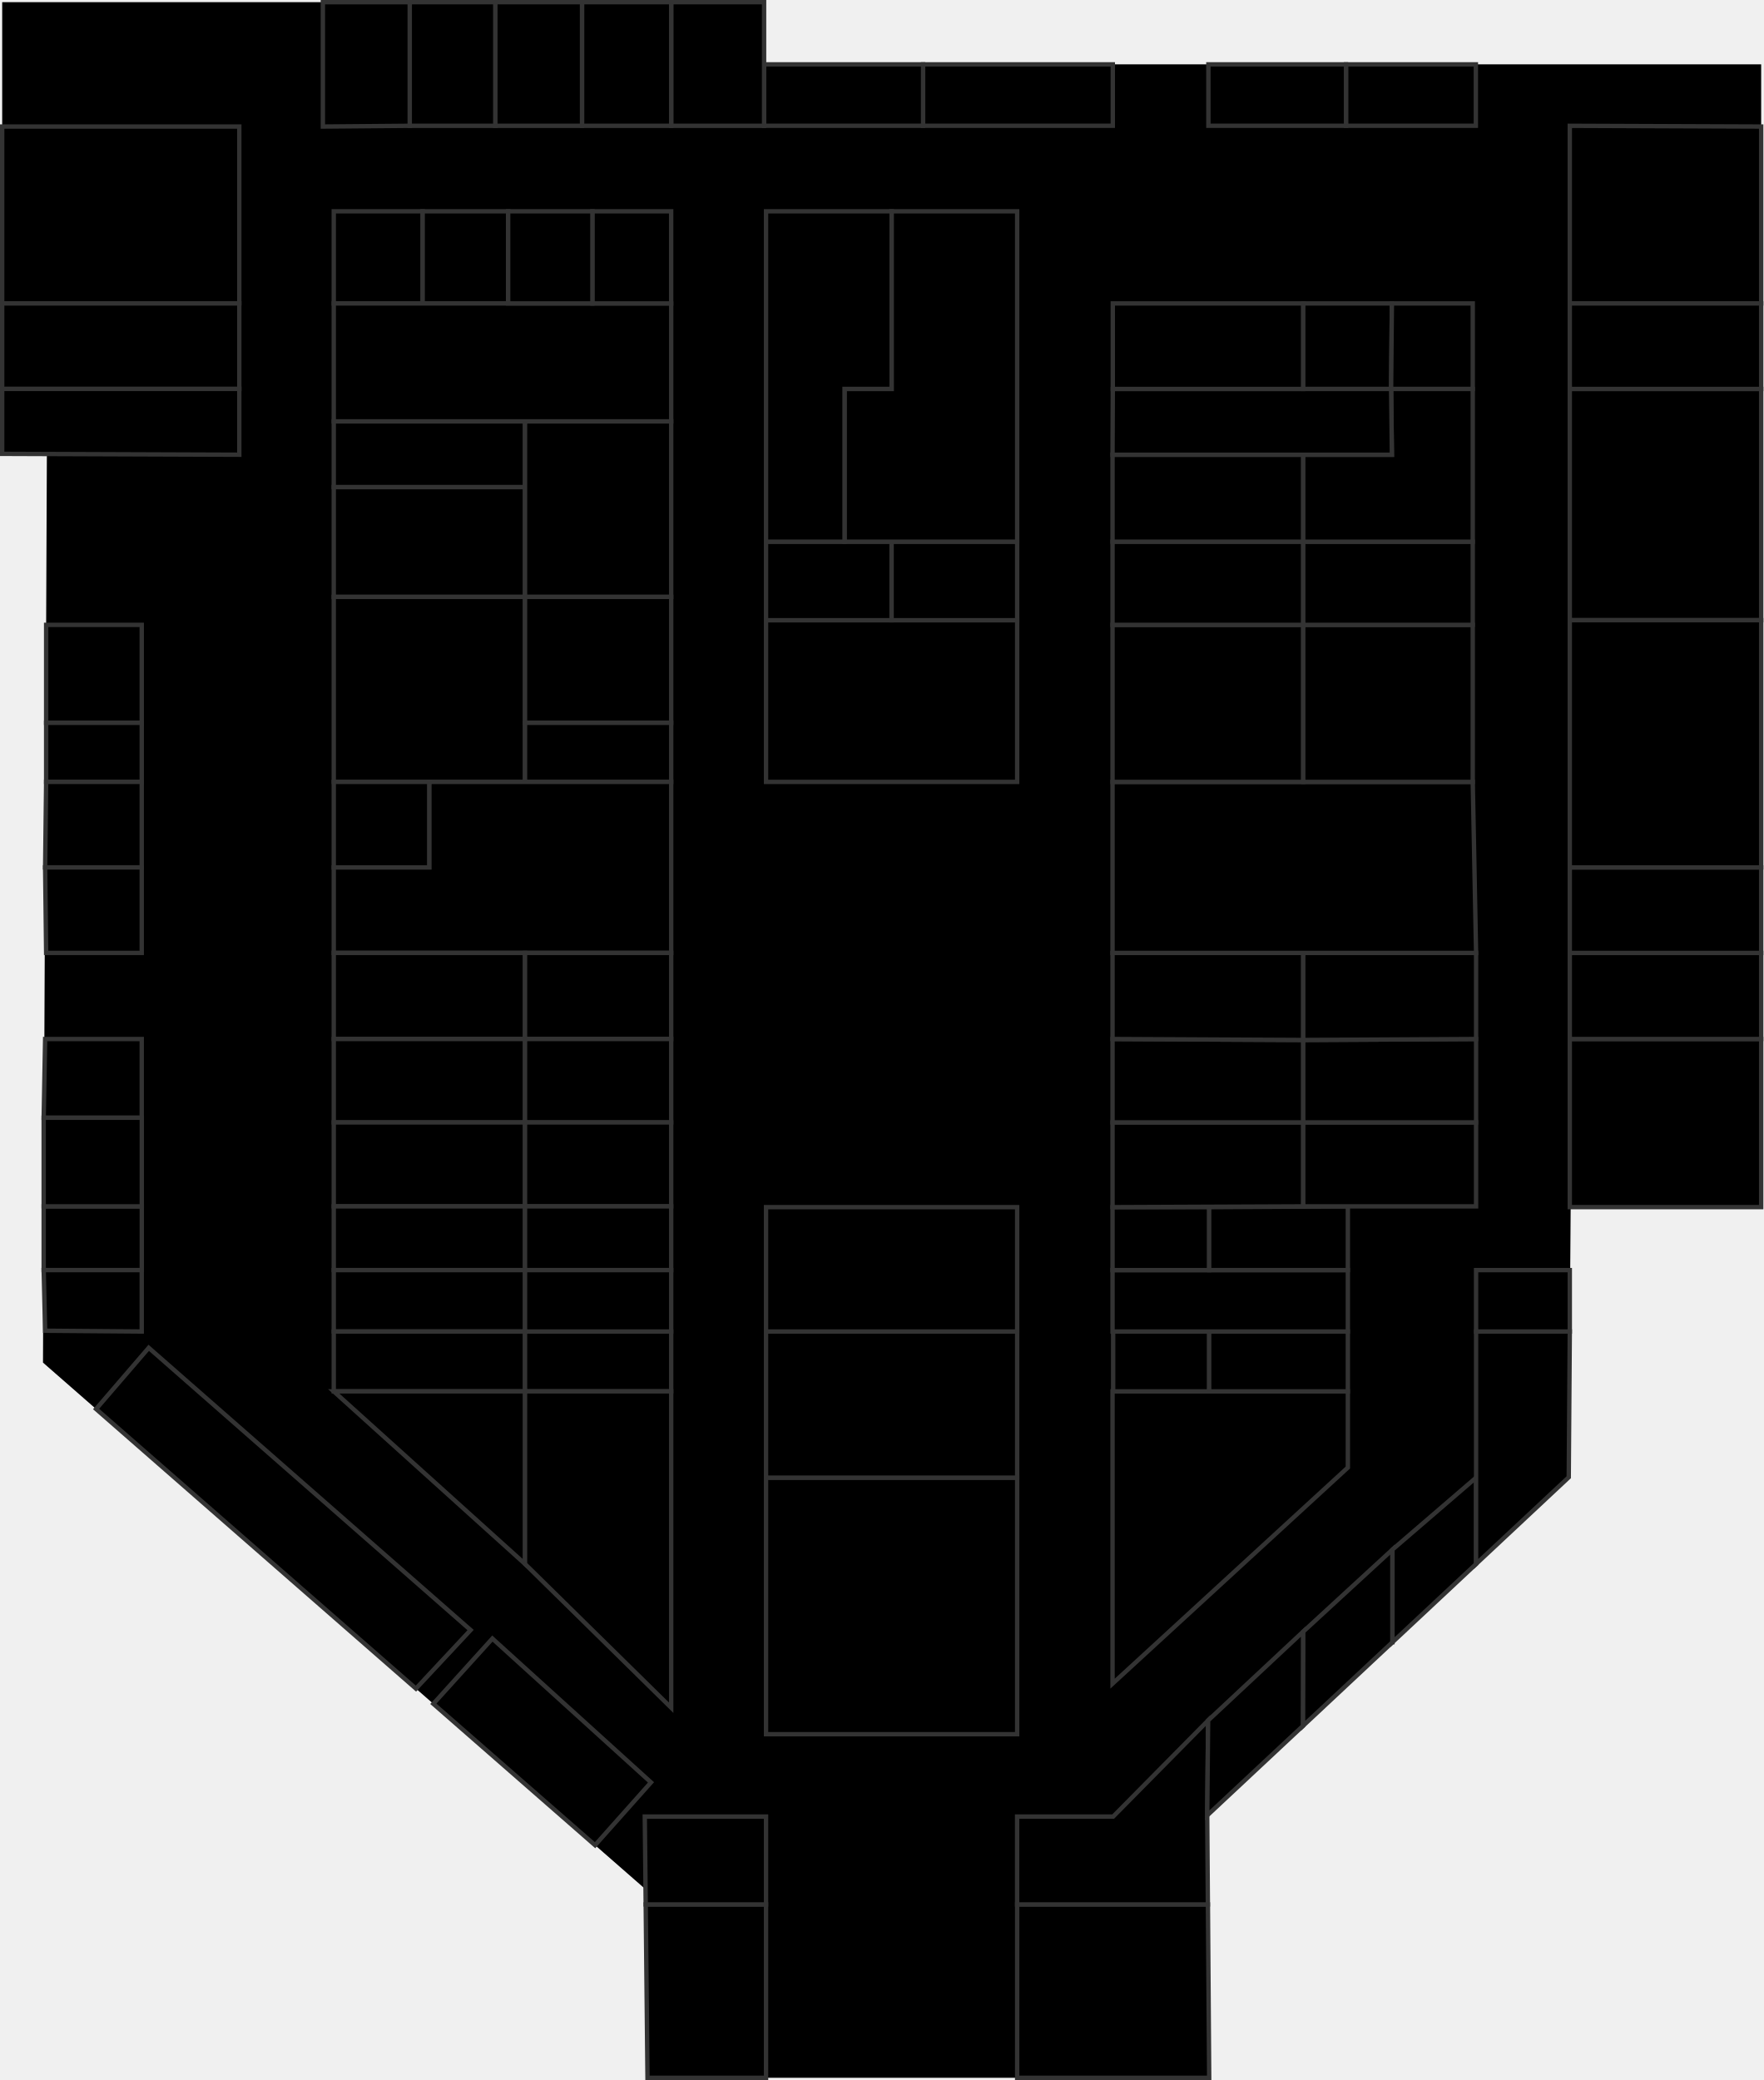
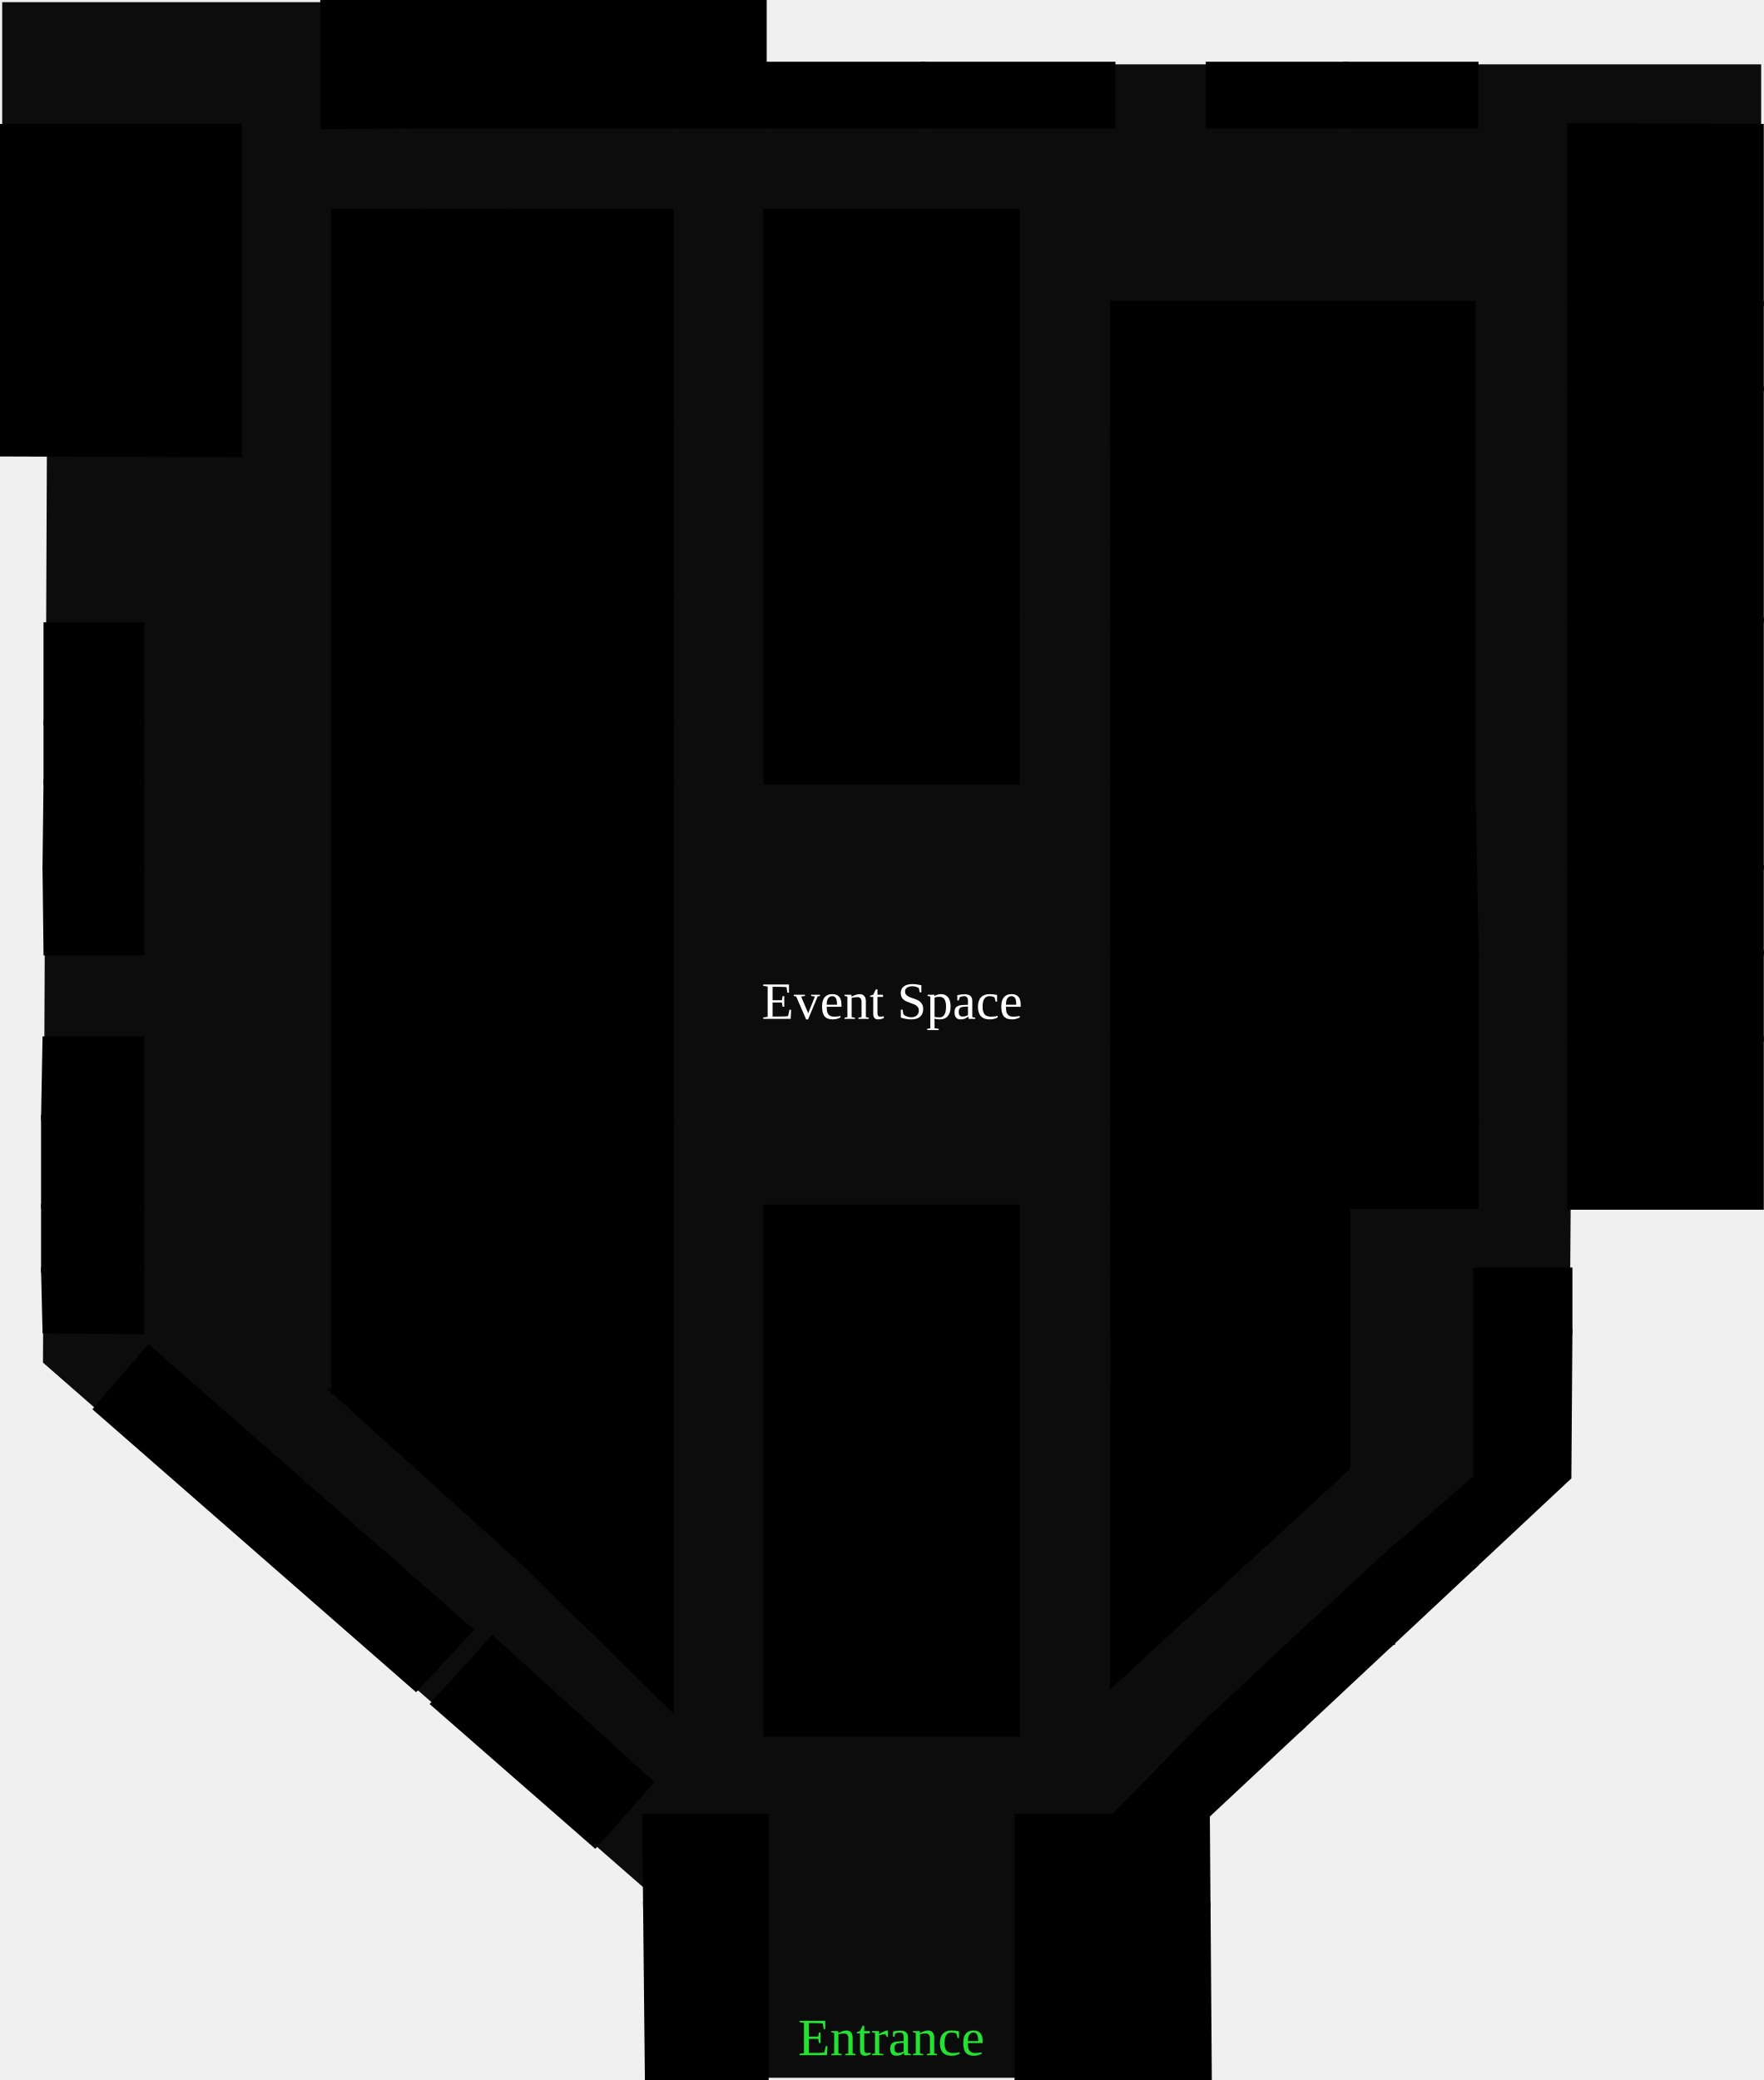
<svg xmlns="http://www.w3.org/2000/svg" id="mall-svg-element" viewBox="0 0 403.22 475.67">
  <defs>
    <style>
      .store-shape {
-         stroke: #333;
-         stroke-width: 1px;
+         stroke: rgb(0, 0, 0);
+         stroke-width: 1.2px;
        transition: fill 0.3s ease, opacity 0.3s ease;
        cursor: pointer;
      }
      .store-shape:hover {
        opacity: 0.8;
      }
      .store-text {
        font-family: Arial, sans-serif;
        font-size: 10px;
        text-anchor: middle;
        dominant-baseline: middle;
        pointer-events: none; /* So text doesn't interfere with shape click */
        fill: white;
        font-weight: bold;
      }
-       .highlighted {
-         stroke:rgb(11, 35, 217); /* Gold */
-         stroke-width: 3px;
-         opacity: 1 !important;
-       }
      .dimmed {
        opacity: 0.3;
        fill: #ccc !important; /* Grey out, important to override category color */
      }
    </style>
  </defs>
-   <path fill="#000000" d="m.5.5h174.22v14.22h228v261.33h-43.56l-.44,61.78-82.67,77.33.44,60h-128.44l-.44-43.11L9.83,311.61c.3-69.33.59-138.67.89-208-3.41.06-6.81.12-10.22.18V.5Z" />
+   <path fill="rgb(12, 12, 12)" d="m.5.5h174.22v14.22h228v261.33h-43.56l-.44,61.78-82.67,77.33.44,60h-128.44l-.44-43.11L9.83,311.61c.3-69.33.59-138.67.89-208-3.41.06-6.81.12-10.22.18V.5Z" />
+   <text x="203.8" y="470" class="map-feature-label entrance-label" style="fill:rgb(37, 225, 50); text-anchor: middle;">Entrance</text>
+   <text x="204" y="233" class="map-feature-label event-space-label" style="fill:rgb(255, 255, 255); text-anchor: middle;">Event Space</text>
  <rect id="D50" class="store-shape" x=".5" y="28.94" width="54.22" height="40.44" />
  <rect id="D48" class="store-shape" x=".5" y="69.39" width="54.22" height="19.56" />
  <polygon id="D46" class="store-shape" points="54.72 103.99 .5 103.79 .5 88.94 54.72 88.94 54.72 103.99" />
  <rect id="D27" class="store-shape" x="76.32" y="48.32" width="20.33" height="21.07" />
  <rect id="D25" class="store-shape" x="96.65" y="48.32" width="19.56" height="21.07" />
  <rect id="D23" class="store-shape" x="76.32" y="96.35" width="43.73" height="15.05" />
  <rect id="D21" class="store-shape" x="76.32" y="111.4" width="43.73" height="25.1" />
  <rect id="C48" class="store-shape" x="120.06" y="96.35" width="33.42" height="40.15" />
  <rect id="D19" class="store-shape" x="76.32" y="136.5" width="43.73" height="42.31" />
  <rect id="C46" class="store-shape" x="120.06" y="136.5" width="33.42" height="28.8" />
  <rect id="C44" class="store-shape" x="120.06" y="165.3" width="33.42" height="13.51" />
  <rect id="D17" class="store-shape" x="76.32" y="178.81" width="21.87" height="19.56" />
  <polygon id="C40" class="store-shape" points="153.48 217.92 76.32 217.92 76.32 198.37 98.19 198.37 98.19 178.81 153.48 178.81 153.48 217.92" />
  <rect id="D15" class="store-shape" x="76.32" y="217.92" width="43.73" height="19.69" />
  <rect id="C34" class="store-shape" x="120.06" y="217.92" width="33.42" height="19.69" />
  <rect id="D13" class="store-shape" x="76.32" y="237.61" width="43.73" height="19.07" />
  <rect id="C30" class="store-shape" x="120.06" y="237.61" width="33.42" height="19.07" />
  <rect id="D11" class="store-shape" x="76.32" y="256.68" width="43.73" height="19.2" />
  <rect id="C26" class="store-shape" x="120.06" y="256.68" width="33.42" height="19.2" />
  <rect id="D9" class="store-shape" x="76.32" y="275.88" width="43.73" height="14.58" />
  <rect id="C22" class="store-shape" x="120.06" y="275.88" width="33.42" height="14.58" />
  <rect id="D7" class="store-shape" x="76.32" y="290.46" width="43.73" height="14.04" />
  <rect id="D5" class="store-shape" x="76.32" y="304.5" width="43.73" height="13.69" />
  <rect id="C16" class="store-shape" x="120.06" y="304.5" width="33.42" height="13.69" />
  <polygon id="D1" class="store-shape" points="120.06 357.66 76.32 318.19 120.06 318.19 120.06 357.66" />
  <polygon id="C10" class="store-shape" points="153.48 390.54 120.06 357.66 120.06 318.19 153.48 318.19 153.48 390.54" />
  <rect id="D40" class="store-shape" x="10.55" y="142.9" width="21.86" height="22.4" />
  <rect id="D38" class="store-shape" x="10.55" y="165.3" width="21.86" height="13.51" />
  <polygon id="D32" class="store-shape" points="32.41 198.37 10.32 198.37 10.55 178.81 32.41 178.81 32.41 198.37" />
  <polygon id="D28" class="store-shape" points="32.41 217.92 10.55 217.92 10.32 198.37 32.41 198.37 32.41 217.92" />
  <polygon id="D20" class="store-shape" points="32.41 237.61 10.32 237.61 9.99 255.61 32.41 255.61 32.41 237.61" />
  <rect id="D14" class="store-shape" x="9.99" y="275.88" width="22.43" height="14.58" />
  <polygon id="D10" class="store-shape" points="32.41 304.5 10.32 304.32 9.99 290.46 32.41 290.46 32.41 304.5" />
  <polygon id="D6" class="store-shape" points="95.11 386.16 107.61 372.77 34.01 308.23 21.97 322.22 95.11 386.16" />
  <polygon id="D2" class="store-shape" points="148.86 407.61 136.07 421.97 99.09 389.64 112.59 374.72 148.86 407.61" />
  <polygon id="C2" class="store-shape" points="175.17 475.17 175.17 435.52 147.65 435.52 148.06 475.17 175.17 475.17" />
  <path id="C6" class="store-shape" d="m147.65,435.52c-.07-6.7-.14-13.39-.21-20.09h27.73v20.09s-27.52,0-27.52,0Z" />
  <rect id="A50" class="store-shape" x="307.79" y="14.72" width="29.69" height="14.04" />
  <rect id="B57" class="store-shape" x="276.32" y="14.72" width="31.47" height="14.04" />
  <rect id="B46" class="store-shape" x="211.08" y="14.72" width="43.38" height="14.04" />
  <rect id="C58" class="store-shape" x="174.72" y="14.72" width="36.36" height="14.04" />
  <rect id="C60" class="store-shape" x="153.48" y=".5" width="21.24" height="28.27" />
  <rect id="C62" class="store-shape" x="133.09" y=".5" width="20.39" height="28.27" />
  <rect id="C64" class="store-shape" x="113.24" y=".5" width="19.85" height="28.27" />
  <rect id="D33" class="store-shape" x="93.69" y=".5" width="19.56" height="28.27" />
  <rect id="B18" class="store-shape" x="175.17" y="141.83" width="57.42" height="36.98" />
  <rect id="C29" class="store-shape" x="175.17" y="123.88" width="28.71" height="17.96" />
  <rect id="B20" class="store-shape" x="203.88" y="123.88" width="28.71" height="17.96" />
  <rect id="B2" class="store-shape" x="175.17" y="337.92" width="57.42" height="58.67" />
  <rect id="B8" class="store-shape" x="175.17" y="304.5" width="57.42" height="33.42" />
  <rect id="B12" class="store-shape" x="175.17" y="276.06" width="57.42" height="28.44" />
  <polygon id="A2" class="store-shape" points="254.4 385.03 308.21 335.61 308.21 318.19 254.4 318.19 254.4 385.03" />
  <rect id="B1" class="store-shape" x="254.54" y="304.5" width="21.96" height="13.69" />
  <rect id="A6" class="store-shape" x="276.5" y="304.5" width="31.71" height="13.69" />
  <rect id="B5" class="store-shape" x="254.4" y="290.46" width="53.81" height="14.04" />
  <rect id="B9" class="store-shape" x="254.4" y="276.06" width="22.1" height="14.4" />
  <polygon id="A12" class="store-shape" points="308.21 275.88 276.5 276.06 276.5 290.46 308.21 290.46 308.21 275.88" />
  <polygon id="B15" class="store-shape" points="254.4 256.68 298.01 256.68 298.01 275.88 254.4 276.06 254.4 256.68" />
  <rect id="A14" class="store-shape" x="298.01" y="256.68" width="39.52" height="19.2" />
  <polygon id="B19" class="store-shape" points="254.4 237.61 298.01 237.83 298.01 256.68 254.4 256.68 254.4 237.61" />
  <polygon id="A16" class="store-shape" points="337.53 237.61 298.01 237.83 298.01 256.68 337.53 256.68 337.53 237.61" />
  <polygon id="B25" class="store-shape" points="254.4 217.92 298.01 217.92 298.01 237.83 254.4 237.61 254.4 217.92" />
  <polygon id="A18" class="store-shape" points="337.53 217.92 298.01 217.92 298.01 237.83 337.53 237.61 337.53 217.92" />
  <polygon id="B29" class="store-shape" points="336.77 178.81 254.4 178.81 254.4 217.92 337.53 217.92 336.77 178.81" />
  <rect id="B33" class="store-shape" x="254.4" y="142.9" width="43.61" height="35.91" />
  <rect id="A26" class="store-shape" x="298.01" y="142.9" width="38.76" height="35.91" />
  <rect id="B41" class="store-shape" x="254.4" y="123.88" width="43.61" height="19.02" />
  <rect id="A28" class="store-shape" x="298.01" y="123.88" width="38.76" height="19.02" />
  <polygon id="B45" class="store-shape" points="254.4 103.99 255.17 103.99 298.01 103.99 298.01 123.88 254.4 123.88 254.4 103.99" />
  <polygon id="A30" class="store-shape" points="318.1 88.94 336.77 88.94 336.77 123.88 298.01 123.88 298.01 103.99 318.28 103.99 318.1 88.94" />
  <circle id="A30-label-anchor" cx="321.5" cy="112.5" r="1" fill="none" stroke="none" pointer-events="none" />
  <polygon id="B47" class="store-shape" points="254.46 88.94 318.1 88.94 318.28 103.99 254.4 103.99 254.46 88.94" />
  <rect id="B53" class="store-shape" x="254.46" y="69.39" width="43.56" height="19.56" />
  <polygon id="A44" class="store-shape" points="318.28 69.39 298.01 69.39 298.01 88.94 318.1 88.94 318.28 69.39" />
  <polygon id="A40" class="store-shape" points="336.77 69.39 318.28 69.39 318.1 88.94 336.77 88.94 336.77 69.39" />
  <polygon id="A1" class="store-shape" points="232.59 475.17 232.59 435.52 276.21 435.52 276.5 475.17 232.59 475.17" />
  <path id="A5" class="store-shape" d="m254.54,415.43h-21.96v20.09h43.62l-.15-20.36c.07-7.24.14-14.48.21-21.72-7.24,7.33-14.48,14.66-21.72,21.99Z" />
  <circle id="A5-label-anchor" cx="255" cy="425" r="1" fill="none" stroke="none" pointer-events="none" />
  <path id="A9" class="store-shape" d="m298.01,373.12c-.01,7.18-.03,14.36-.04,21.54-7.31,6.83-14.61,13.67-21.92,20.5.07-7.24.14-14.48.21-21.72,7.25-6.78,14.5-13.55,21.75-20.33Z" />
  <path id="A15" class="store-shape" d="m318.41,375.55v-21.18l-20.4,18.76v3.38c-.01,6.05-.03,12.11-.04,18.16,6.81-6.37,13.62-12.74,20.43-19.12Z" />
  <polygon id="A19" class="store-shape" points="337.53 357.66 337.53 337.92 318.41 354.37 318.41 375.55 337.53 357.66" />
  <polygon id="A27" class="store-shape" points="358.96 304.5 337.53 304.5 337.53 357.66 358.72 337.83 358.96 304.5" />
  <rect id="A29" class="store-shape" x="337.53" y="290.46" width="21.43" height="14.04" />
  <rect id="A33" class="store-shape" x="358.96" y="237.61" width="43.76" height="38.44" />
  <rect id="A39" class="store-shape" x="358.96" y="217.92" width="43.76" height="19.69" />
  <rect id="A41" class="store-shape" x="358.96" y="198.37" width="43.76" height="19.56" />
  <rect id="A55" class="store-shape" x="358.96" y="88.94" width="43.76" height="52.89" />
  <polygon id="A65" class="store-shape" points="358.96 28.77 402.72 28.94 402.72 69.39 358.96 69.39 358.96 28.77" />
  <rect id="A43" class="store-shape" x="358.96" y="141.83" width="43.76" height="56.53" />
  <rect id="A57" class="store-shape" x="358.96" y="69.39" width="43.76" height="19.56" />
  <polygon id="B30" class="store-shape" points="232.59 48.32 203.88 48.32 203.88 88.94 193.12 88.94 193.12 123.88 232.59 123.88 232.59 48.32" />
  <circle id="B30-label-anchor" cx="214" cy="105" r="1" fill="none" stroke="none" pointer-events="none" />
  <polygon id="C41" class="store-shape" points="175.17 48.32 203.88 48.32 203.88 88.94 193.12 88.94 193.12 123.88 175.17 123.88 175.17 48.32" />
  <circle id="C41-label-anchor" cx="189" cy="70" r="1" fill="none" stroke="none" pointer-events="none" />
  <rect id="D18" class="store-shape" x="9.99" y="255.61" width="22.43" height="20.27" />
  <rect id="C18" class="store-shape" x="120.06" y="290.46" width="33.42" height="14.04" />
  <rect id="C52" class="store-shape" x="76.32" y="69.39" width="77.16" height="26.97" />
  <rect id="C54" class="store-shape" x="135.46" y="48.32" width="18.01" height="21.07" />
  <rect id="C56" class="store-shape" x="116.2" y="48.32" width="19.26" height="21.07" />
  <polygon id="D37" class="store-shape" points="73.83 28.94 93.69 28.77 93.69 .5 73.83 .5 73.83 28.94" />
</svg>
